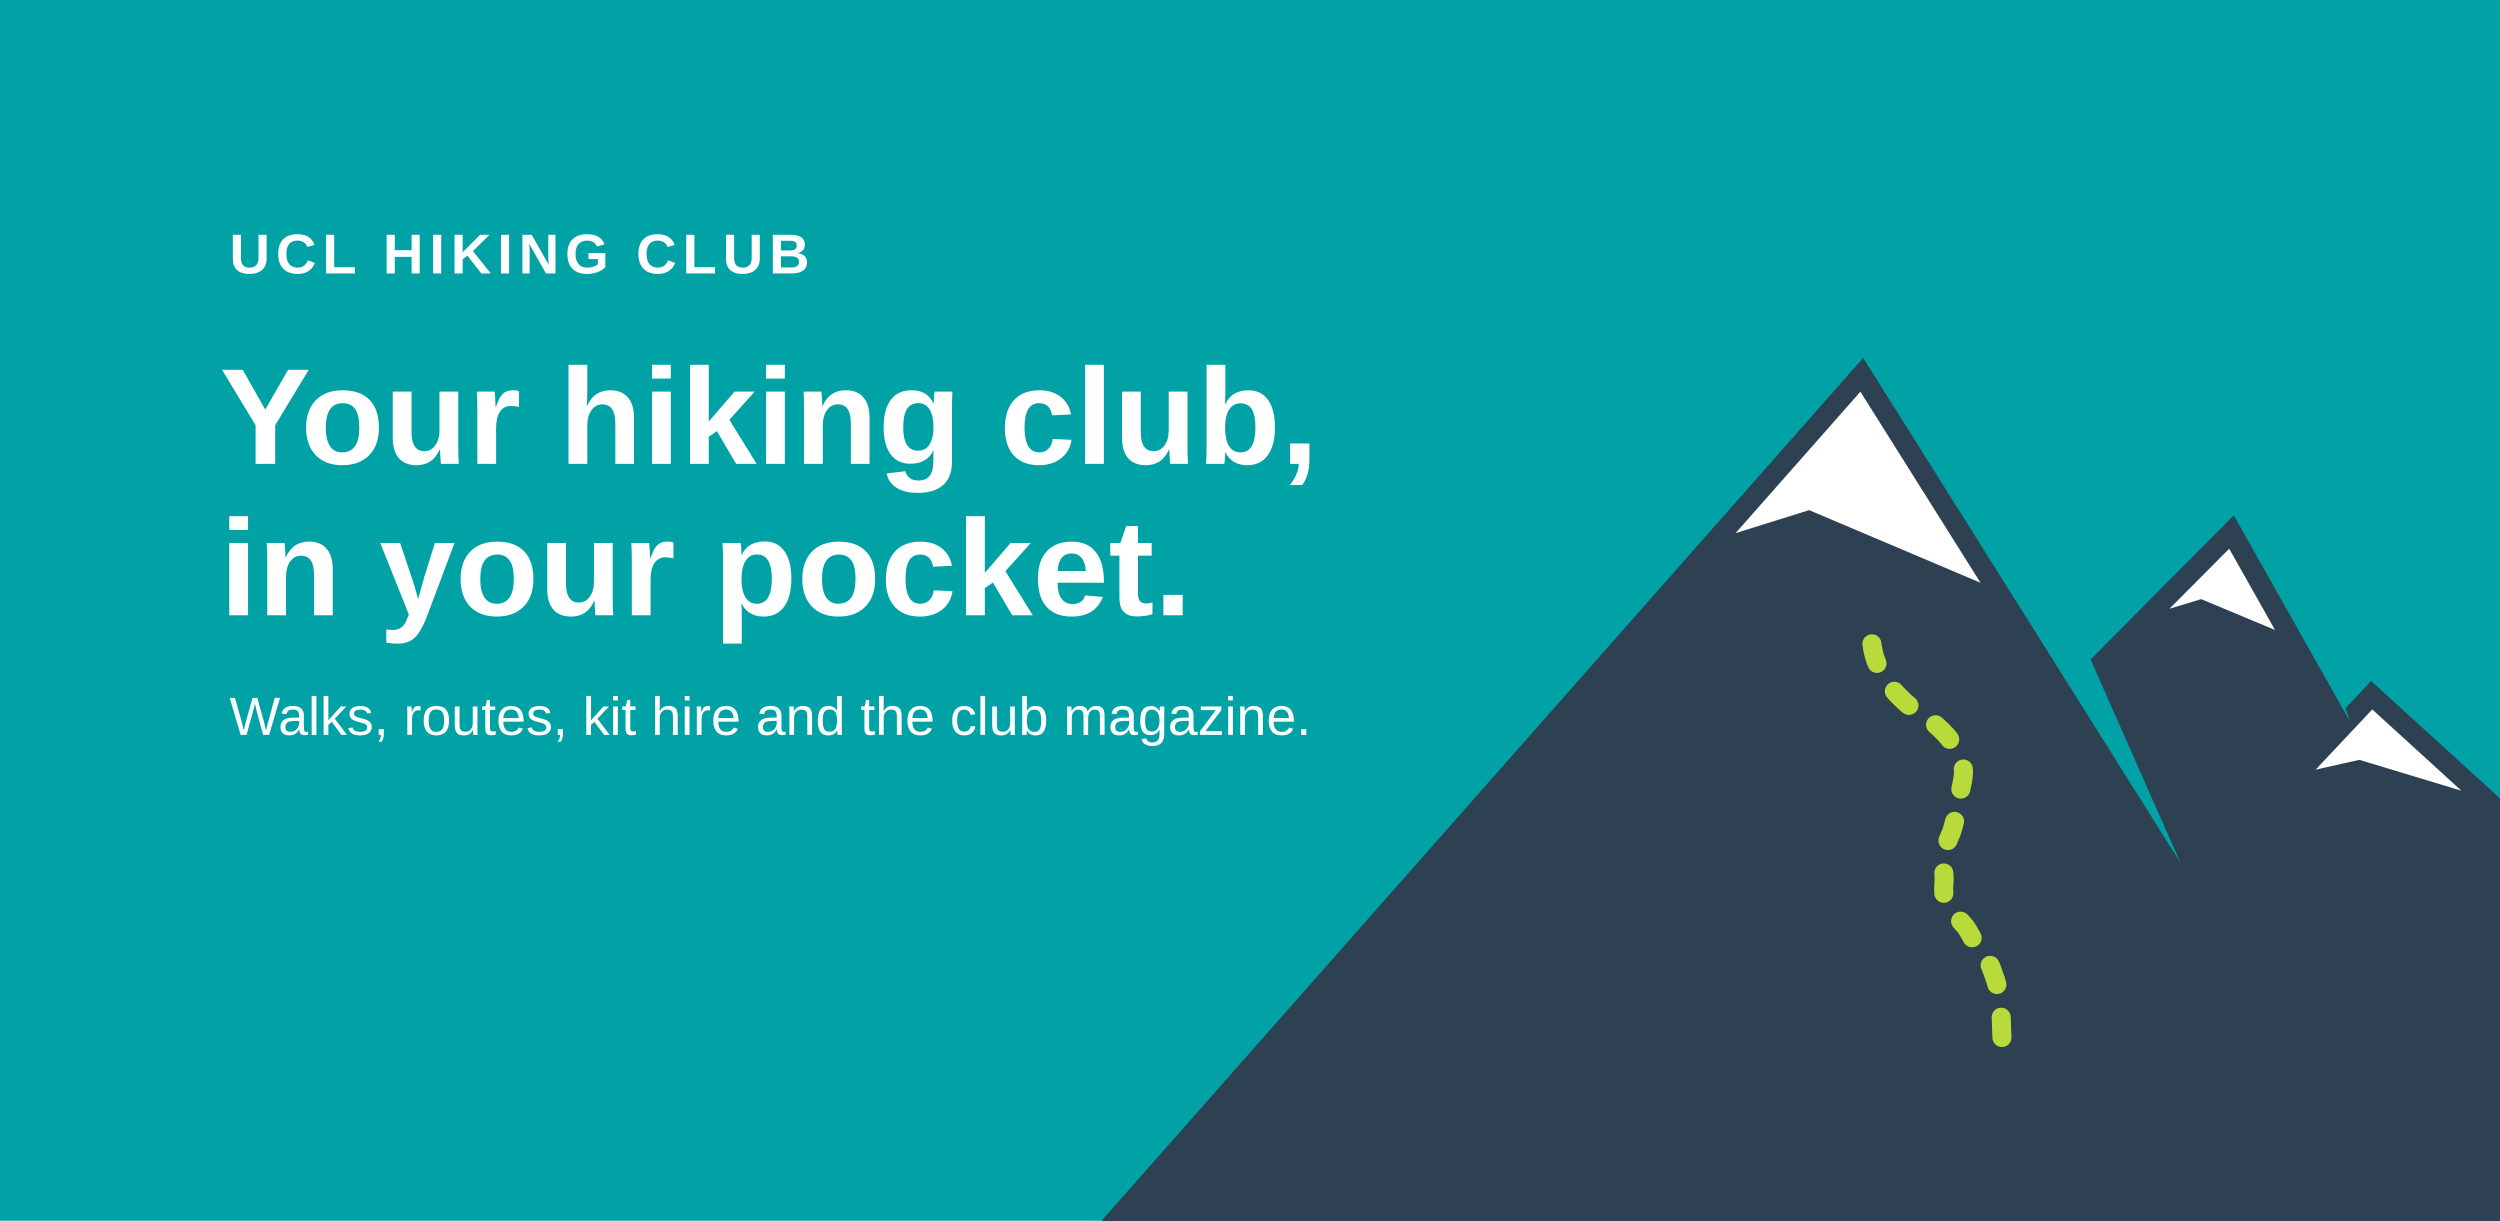
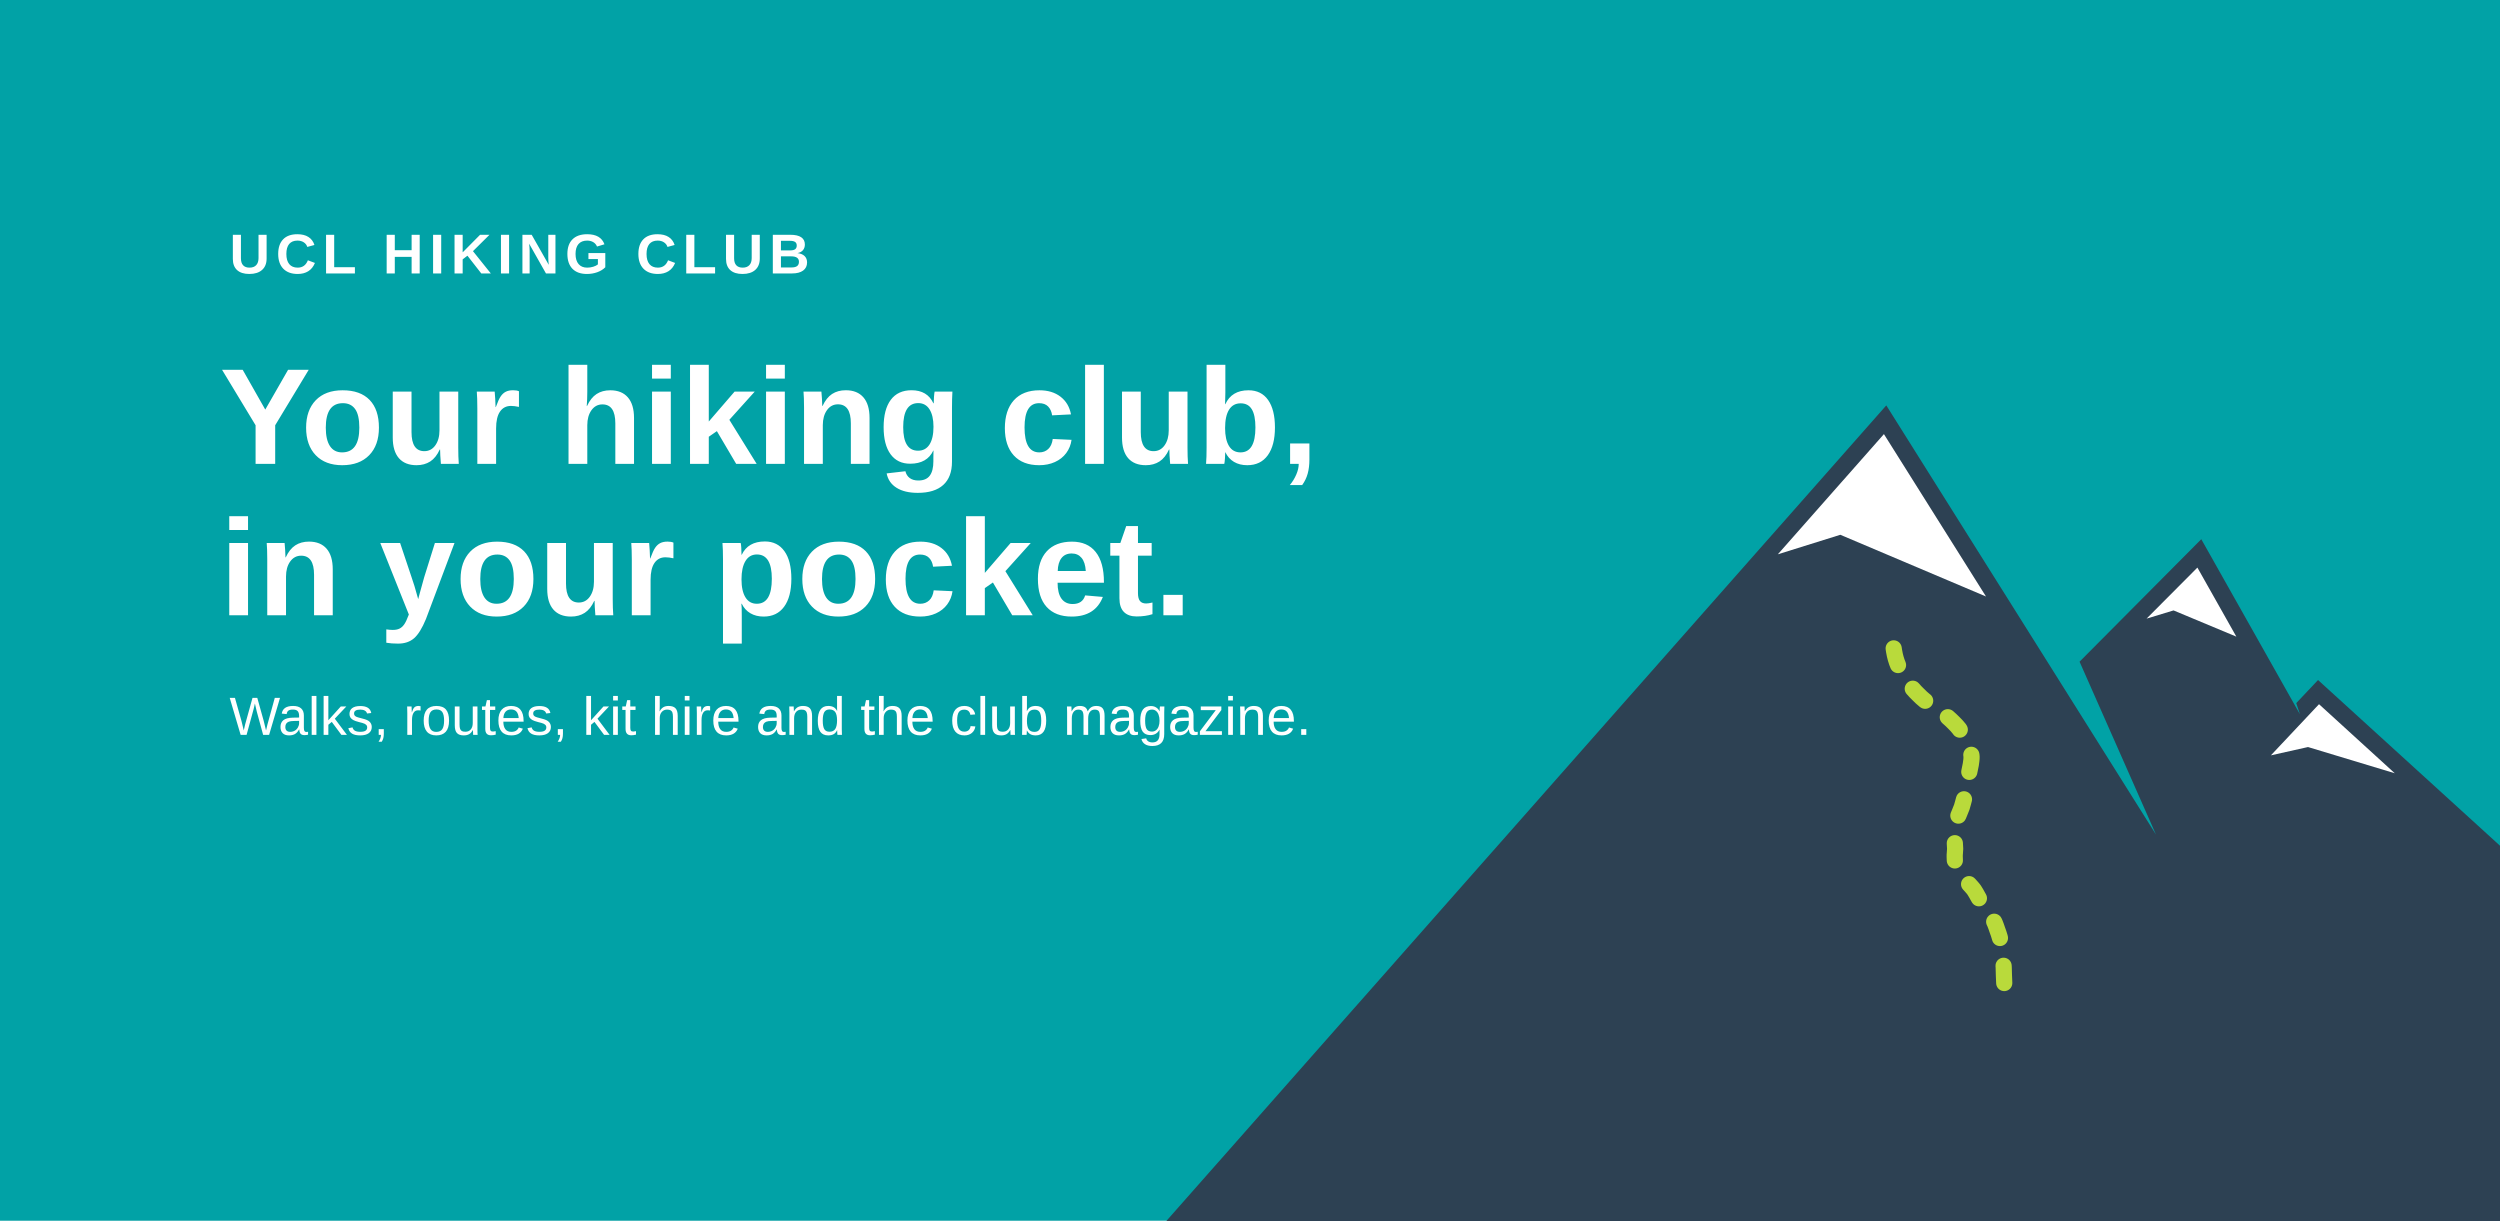
<svg xmlns="http://www.w3.org/2000/svg" width="1024" height="500" viewBox="0 0 1024 500">
  <rect width="1024" height="500" fill="#01a2a6" />
  <g transform="translate(560 10) scale(.52)">
-     <path fill="#2d4153" d="M-420 1181.1L390.7 262.7L640.6 660.4L569.8 500.2L682.6 386.7L774 548.9L770.6 538.6L790.8 517.2L1444 1112L1444 1700L-420 1700Z" />
-     <path fill="#ffffff" d="M388.5 289.3L483.1 439.8L348.1 382.6L290.2 400.7Z" />
-     <path fill="#ffffff" d="M679 413L715.1 477L656.9 452.7L631.9 460.3Z" />
-     <path fill="#ffffff" d="M791.7 539.6L861.9 603.6L781.5 579.3L747.1 587Z" />
-     <path d="M500 798C500 796.8 499.8 793.2 499.7 790.8C499.6 788.4 499.6 785.9 499.5 783.5C499.4 781.1 499.2 778.7 499 776.3C498.8 774 498.5 771.6 498.2 769.3C497.9 766.9 497.6 764.6 497.2 762.3C496.9 759.9 496.5 757.6 495.8 755.4C495.2 753.1 494.4 751 493.6 748.8C492.8 746.6 492.2 744.4 491.2 742.2C490.2 740.1 489.1 738 487.8 736C486.5 734 485 732.1 483.5 730.1C482.1 728.1 480.6 726.1 479.3 724.1C478 722.1 476.9 720 475.7 718C474.5 715.9 473.5 713.8 472.1 711.8C470.7 709.8 468.8 708 467.2 706.1C465.6 704.2 463.8 702.3 462.5 700.3C461.1 698.3 460.1 696.1 458.9 694.1C457.6 692.1 455.7 690.2 454.9 688.1C454.1 685.9 454.2 683.4 454.1 681C454 678.6 454.5 676 454.5 673.6C454.5 671.1 454.1 668.8 454.1 666.3C454.1 663.9 454.4 661.4 454.5 658.9C454.6 656.4 454.4 654 454.9 651.4C455.3 648.9 456.4 646.1 457.3 643.3C458.3 640.6 459.8 637.6 460.7 634.9C461.6 632.2 462.1 629.6 462.9 626.9C463.7 624.2 464.9 621.3 465.5 618.7C466.2 616 466.2 613.6 466.5 611C466.8 608.5 466.9 606 467.4 603.4C467.8 600.8 468.6 598.1 469 595.5C469.4 593 469.8 590.4 469.7 588C469.6 585.6 469.1 583.3 468.5 581.1C467.8 578.8 467 576.7 466 574.6C464.9 572.5 463.3 570.5 462.1 568.5C460.8 566.5 459.8 564.4 458.3 562.4C456.8 560.4 455 558.6 453.1 556.7C451.3 554.9 449.4 553.1 447.3 551.3C445.3 549.5 443.2 547.8 440.9 546.1C438.6 544.4 435.8 542.8 433.4 541.2C430.9 539.5 428.5 537.9 426.3 536.1C424.2 534.4 422.2 532.6 420.4 530.7C418.5 528.9 416.7 527 415.1 525.1C413.4 523.2 411.9 521.3 410.4 519.3C409 517.3 407.6 515.3 406.4 513.3C405.2 511.2 404.2 509.1 403.2 507C402.2 504.9 401.3 502.8 400.5 500.6C399.7 498.4 399.1 496.1 398.6 493.9C398.1 491.6 397.7 489.2 397.4 486.9C397.1 484.6 396.8 481 396.7 479.8" fill="none" stroke="#b9da3b" stroke-width="15" stroke-linecap="round" stroke-dasharray="16 26" />
+     <g transform="translate(512 512) scale(0.85) translate(-512 -512)">
+       <path fill="#2d4153" d="M-420 1181.1L390.7 262.7L640.6 660.4L569.8 500.2L682.6 386.7L774 548.9L770.6 538.6L790.8 517.2L1444 1112L1444 1700L-420 1700Z" />
+       <path fill="#ffffff" d="M388.5 289.3L483.1 439.8L348.1 382.6L290.2 400.7Z" />
+       <path fill="#ffffff" d="M679 413L715.1 477L656.9 452.7L631.9 460.3Z" />
+       <path fill="#ffffff" d="M791.7 539.6L861.9 603.6L781.5 579.3L747.1 587Z" />
+       <path d="M500 798C500 796.8 499.8 793.2 499.7 790.8C499.6 788.4 499.6 785.9 499.5 783.5C499.4 781.1 499.2 778.7 499 776.3C498.8 774 498.5 771.6 498.2 769.3C497.9 766.9 497.6 764.6 497.2 762.3C496.9 759.9 496.5 757.6 495.8 755.4C495.2 753.1 494.4 751 493.6 748.8C492.8 746.6 492.2 744.4 491.2 742.2C490.2 740.1 489.1 738 487.8 736C486.5 734 485 732.1 483.5 730.1C482.1 728.1 480.6 726.1 479.3 724.1C478 722.1 476.9 720 475.7 718C474.5 715.9 473.5 713.8 472.1 711.8C470.7 709.8 468.8 708 467.2 706.1C465.6 704.2 463.8 702.3 462.5 700.3C461.1 698.3 460.1 696.1 458.9 694.1C457.6 692.1 455.7 690.2 454.9 688.1C454.1 685.9 454.2 683.4 454.1 681C454 678.6 454.5 676 454.5 673.6C454.5 671.1 454.1 668.8 454.1 666.3C454.1 663.9 454.4 661.4 454.5 658.9C454.6 656.4 454.4 654 454.9 651.4C455.3 648.9 456.4 646.1 457.3 643.3C458.3 640.6 459.8 637.6 460.7 634.9C461.6 632.2 462.1 629.6 462.9 626.9C463.7 624.2 464.9 621.3 465.5 618.7C466.2 616 466.2 613.6 466.5 611C466.8 608.5 466.9 606 467.4 603.4C467.8 600.8 468.6 598.1 469 595.5C469.4 593 469.8 590.4 469.7 588C469.6 585.6 469.1 583.3 468.5 581.1C467.8 578.8 467 576.7 466 574.6C464.9 572.5 463.3 570.5 462.1 568.5C460.8 566.5 459.8 564.4 458.3 562.4C456.8 560.4 455 558.6 453.1 556.7C451.3 554.9 449.4 553.1 447.3 551.3C445.3 549.5 443.2 547.8 440.9 546.1C438.6 544.4 435.8 542.8 433.4 541.2C430.9 539.5 428.5 537.9 426.3 536.1C424.2 534.4 422.2 532.6 420.4 530.7C418.5 528.9 416.7 527 415.1 525.1C413.4 523.2 411.9 521.3 410.4 519.3C409 517.3 407.6 515.3 406.4 513.3C405.2 511.2 404.2 509.1 403.2 507C402.2 504.9 401.3 502.8 400.5 500.6C399.7 498.4 399.1 496.1 398.6 493.9C398.1 491.6 397.7 489.2 397.4 486.9C397.1 484.6 396.8 481 396.7 479.8" fill="none" stroke="#b9da3b" stroke-width="15" stroke-linecap="round" stroke-dasharray="16 26" />
+     </g>
  </g>
  <g font-family="Arial, Helvetica, sans-serif" fill="#fff">
    <text x="94" y="112" font-size="23" font-weight="700" letter-spacing="2.4">UCL HIKING CLUB</text>
    <text x="90" y="190" font-size="56" font-weight="800">Your hiking club,</text>
    <text x="90" y="252" font-size="56" font-weight="800">in your pocket.</text>
    <text x="94" y="301" font-size="22">Walks, routes, kit hire and the club magazine.</text>
  </g>
</svg>
